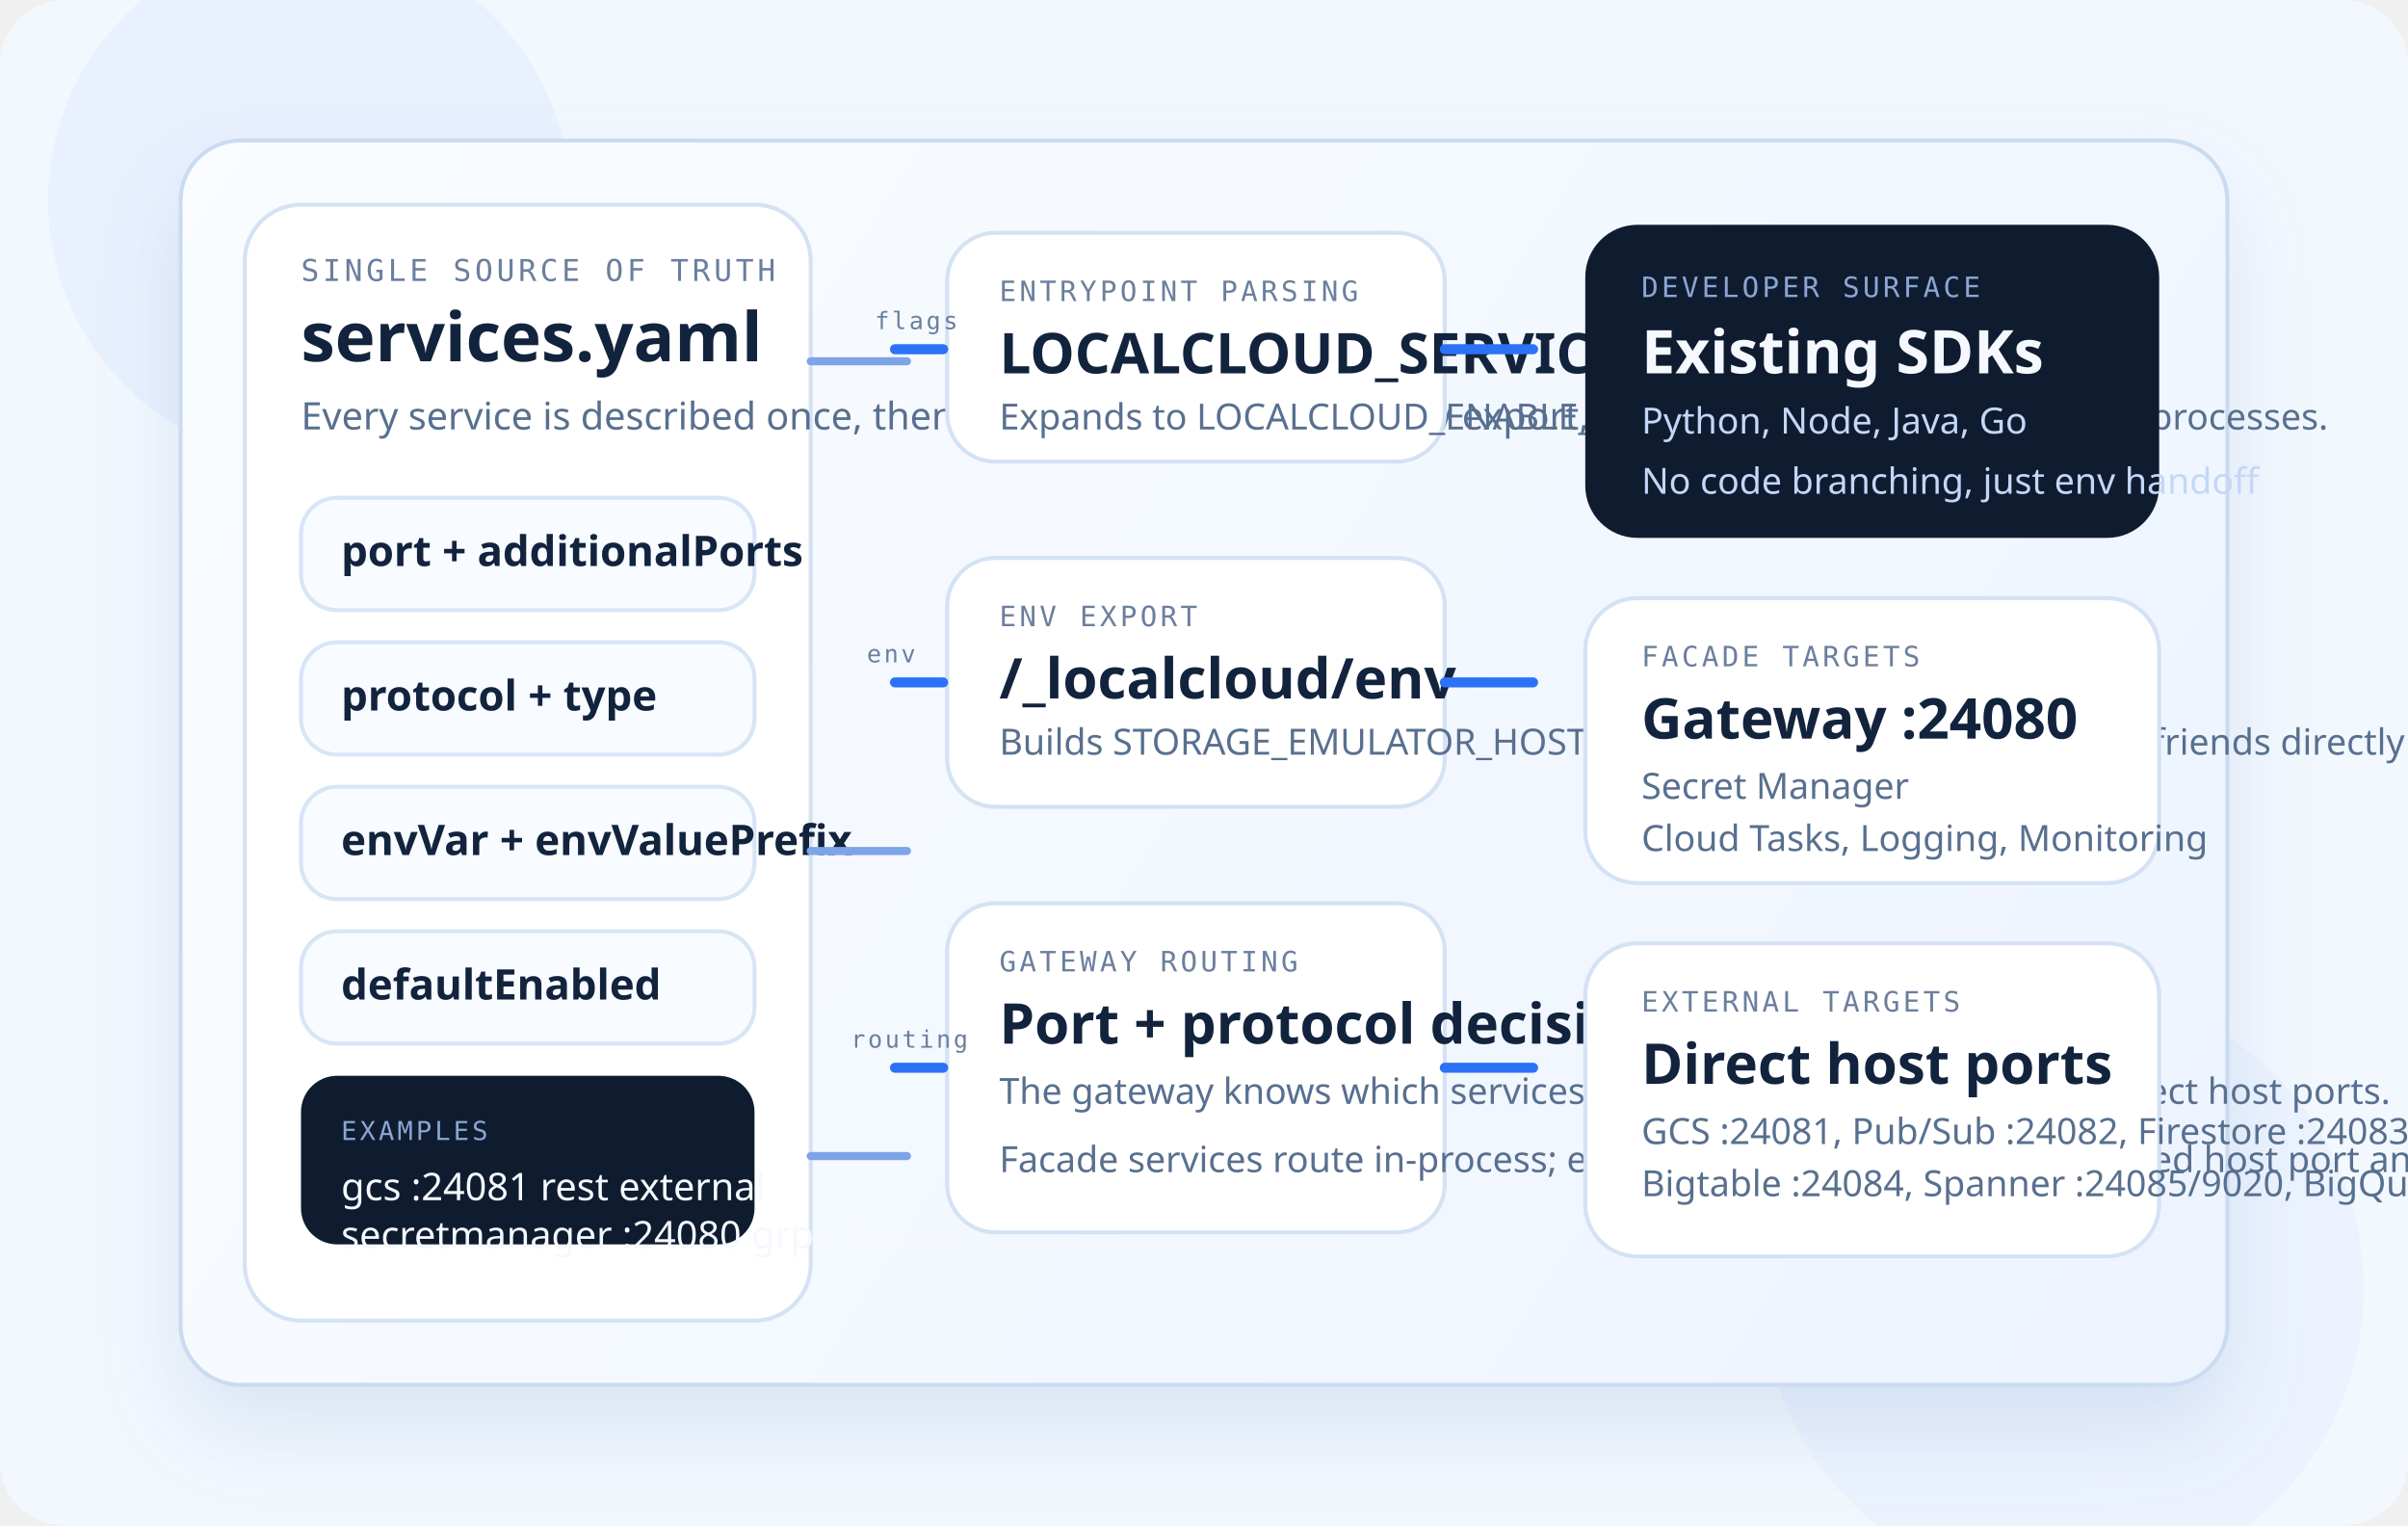
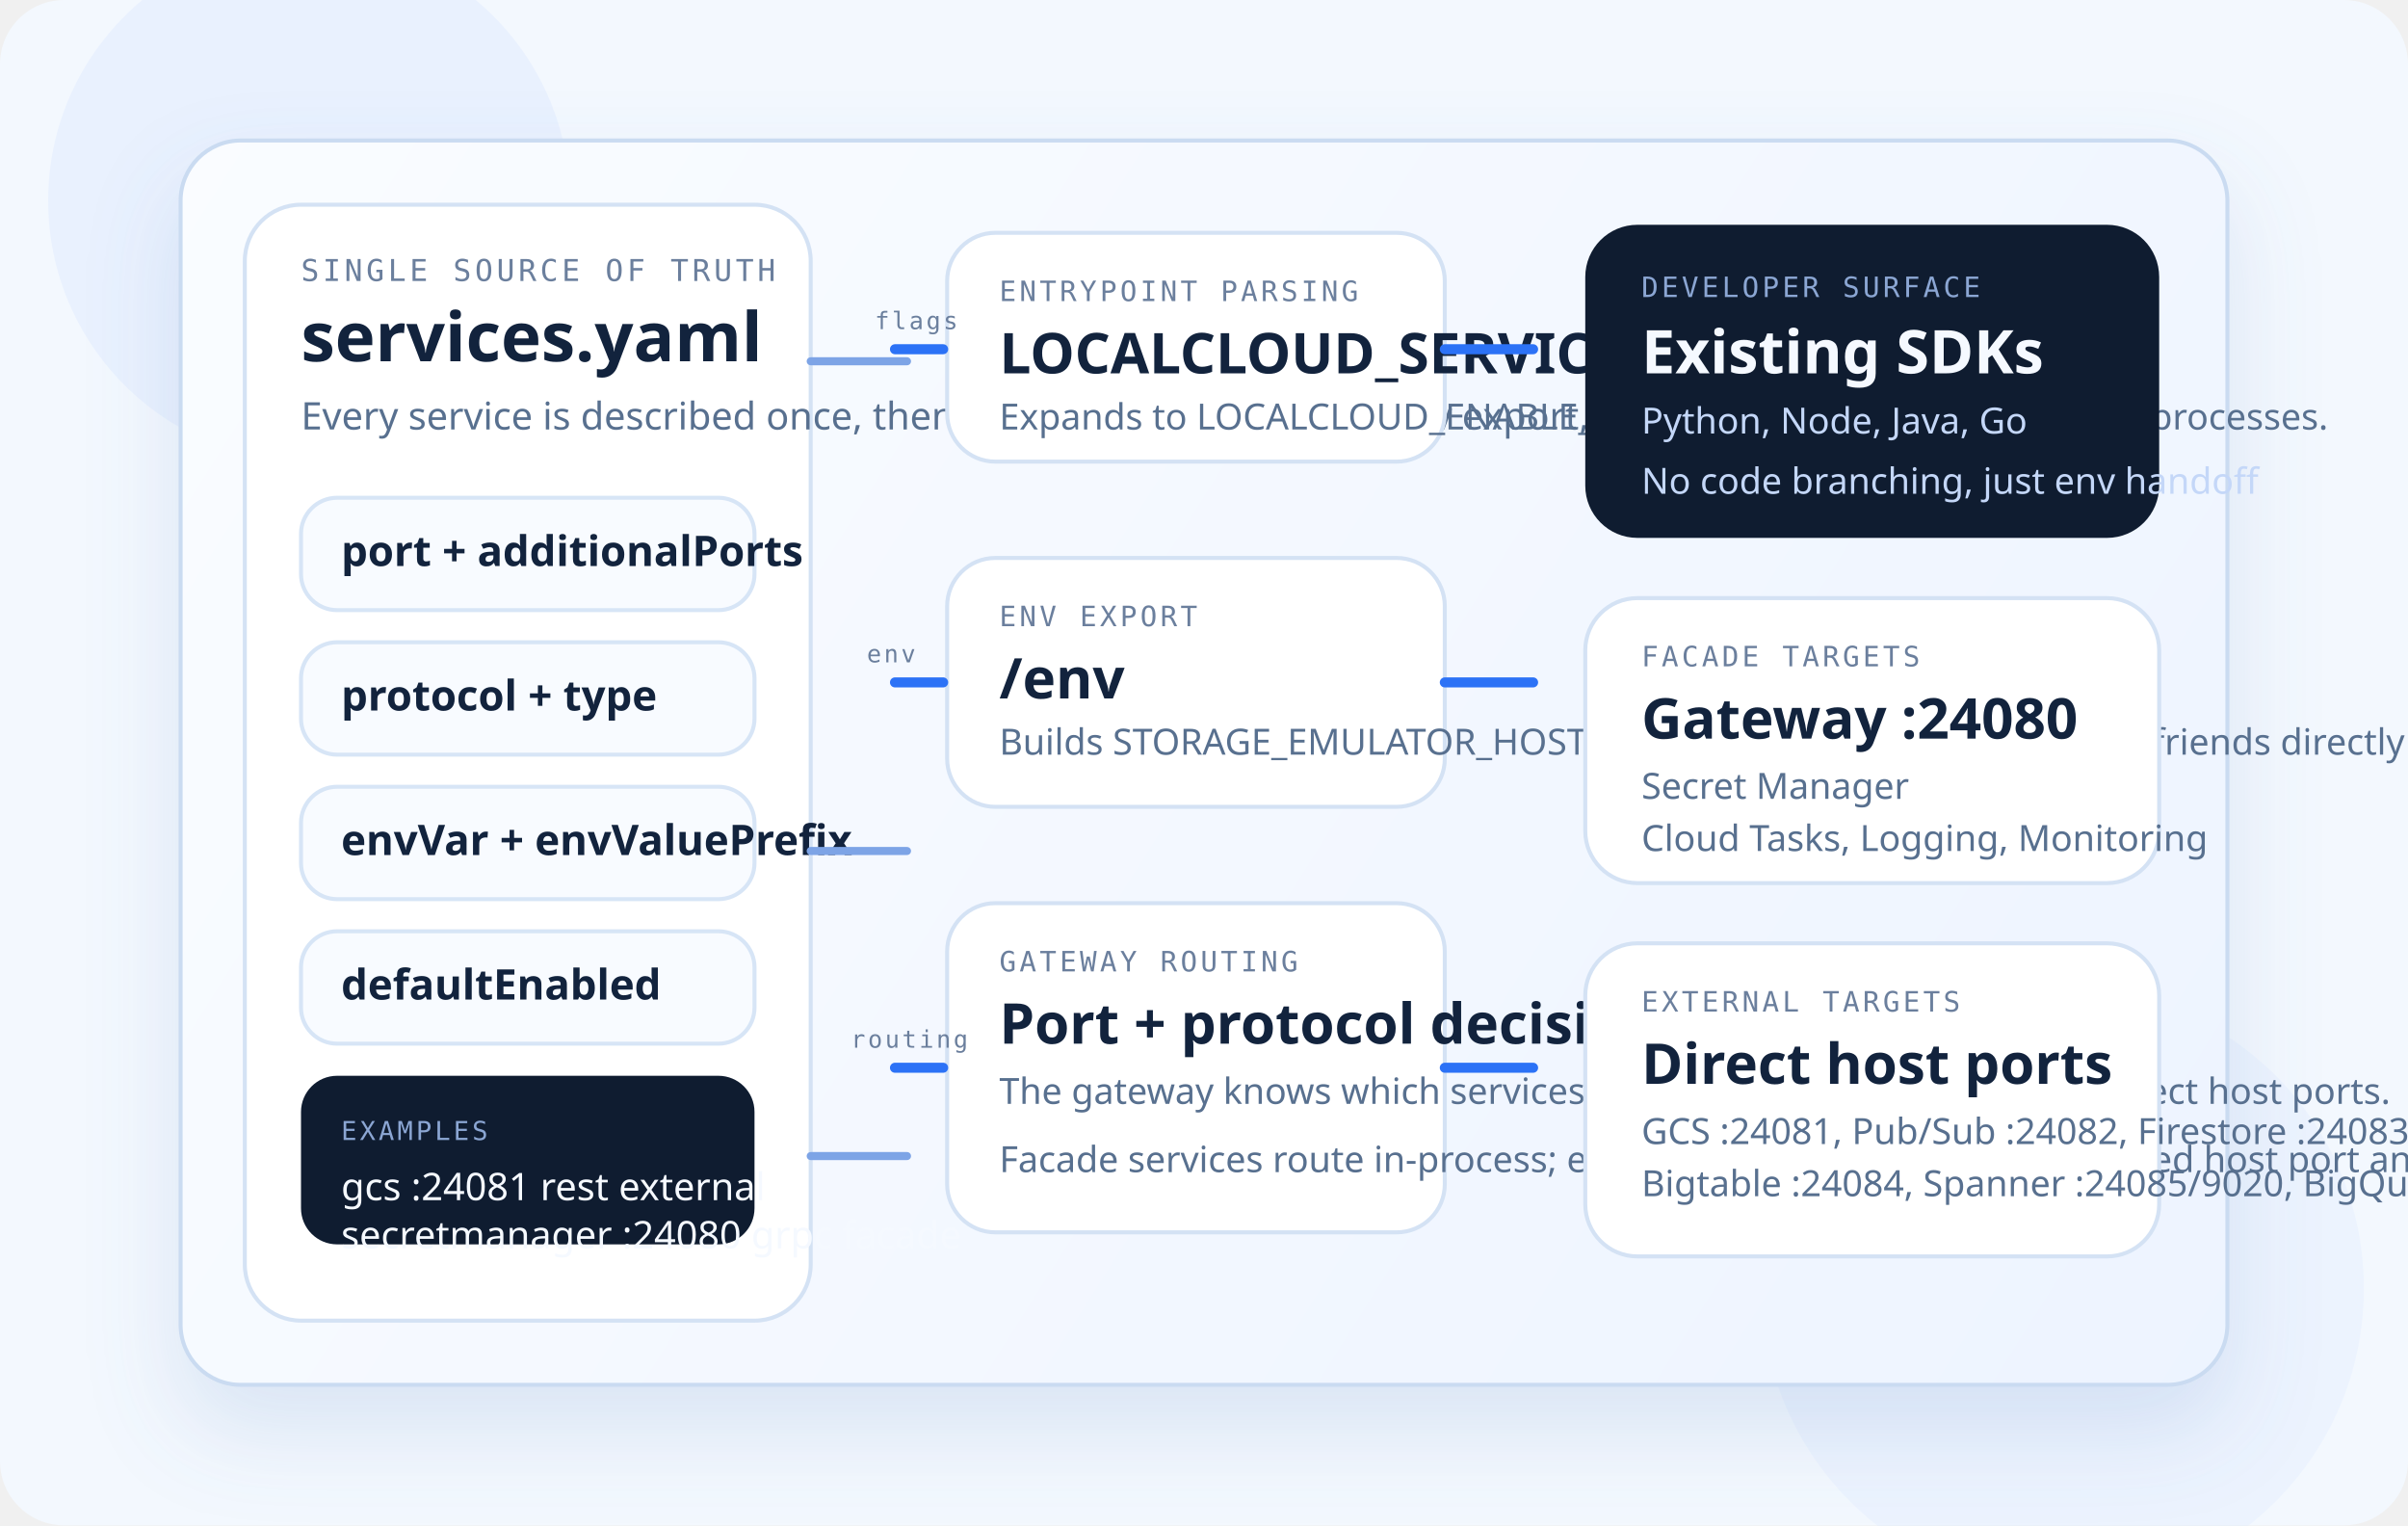
<svg xmlns="http://www.w3.org/2000/svg" width="1200" height="760" viewBox="0 0 1200 760" fill="none" role="img" aria-labelledby="service-routing-title service-routing-desc">
  <defs>
    <linearGradient id="sr-bg" x1="0" y1="0" x2="1200" y2="760" gradientUnits="userSpaceOnUse">
      <stop offset="0" stop-color="#FBFDFF" />
      <stop offset="1" stop-color="#ECF3FF" />
    </linearGradient>
    <linearGradient id="sr-blue" x1="0" y1="0" x2="1" y2="1">
      <stop offset="0" stop-color="#2C72F6" />
      <stop offset="1" stop-color="#7AA7FF" />
    </linearGradient>
    <filter id="sr-shadow" x="-20%" y="-20%" width="140%" height="140%">
      <feDropShadow dx="0" dy="22" stdDeviation="22" flood-color="#6A8FCC" flood-opacity="0.18" />
    </filter>
  </defs>
  <rect width="1200" height="760" rx="32" fill="#F3F8FE" />
  <circle cx="154" cy="100" r="130" fill="#DBE8FF" fill-opacity="0.42" />
  <circle cx="1028" cy="642" r="150" fill="#DBE8FF" fill-opacity="0.32" />
  <g filter="url(#sr-shadow)">
    <rect x="90" y="70" width="1020" height="620" rx="30" fill="url(#sr-bg)" stroke="#CADBF1" stroke-width="2" />
  </g>
  <rect x="122" y="102" width="282" height="556" rx="28" fill="#FFFFFF" stroke="#D4E2F4" stroke-width="2" />
  <text x="150" y="140" fill="#6B7F9D" font-family="IBM Plex Mono, monospace" font-size="15" letter-spacing="1.8">SINGLE SOURCE OF TRUTH</text>
  <text x="150" y="180" fill="#12233D" font-family="IBM Plex Sans, sans-serif" font-size="34" font-weight="600">services.yaml</text>
  <text x="150" y="214" fill="#58708F" font-family="IBM Plex Sans, sans-serif" font-size="19">Every service is described once, then reused by the gateway, env export, and docs.</text>
  <rect x="150" y="248" width="226" height="56" rx="18" fill="#F8FBFF" stroke="#D7E5F6" stroke-width="2" />
  <text x="170" y="282" fill="#12233D" font-family="IBM Plex Sans, sans-serif" font-size="21" font-weight="600">port + additionalPorts</text>
  <rect x="150" y="320" width="226" height="56" rx="18" fill="#F8FBFF" stroke="#D7E5F6" stroke-width="2" />
  <text x="170" y="354" fill="#12233D" font-family="IBM Plex Sans, sans-serif" font-size="21" font-weight="600">protocol + type</text>
  <rect x="150" y="392" width="226" height="56" rx="18" fill="#F8FBFF" stroke="#D7E5F6" stroke-width="2" />
  <text x="170" y="426" fill="#12233D" font-family="IBM Plex Sans, sans-serif" font-size="21" font-weight="600">envVar + envValuePrefix</text>
  <rect x="150" y="464" width="226" height="56" rx="18" fill="#F8FBFF" stroke="#D7E5F6" stroke-width="2" />
  <text x="170" y="498" fill="#12233D" font-family="IBM Plex Sans, sans-serif" font-size="21" font-weight="600">defaultEnabled</text>
  <rect x="150" y="536" width="226" height="84" rx="18" fill="#0F1C30" />
  <text x="170" y="568" fill="#8BA6D3" font-family="IBM Plex Mono, monospace" font-size="13" letter-spacing="1.5">EXAMPLES</text>
  <text x="170" y="598" fill="#F5F9FF" font-family="IBM Plex Sans, sans-serif" font-size="19">gcs :24081 rest external</text>
  <text x="170" y="622" fill="#F5F9FF" font-family="IBM Plex Sans, sans-serif" font-size="19">secretmanager :24080 grpc facade</text>
  <rect x="472" y="116" width="248" height="114" rx="24" fill="#FFFFFF" stroke="#D4E2F4" stroke-width="2" />
  <text x="498" y="150" fill="#6B7F9D" font-family="IBM Plex Mono, monospace" font-size="14" letter-spacing="1.6">ENTRYPOINT PARSING</text>
  <text x="498" y="186" fill="#12233D" font-family="IBM Plex Sans, sans-serif" font-size="28" font-weight="600">LOCALCLOUD_SERVICES</text>
  <text x="498" y="214" fill="#58708F" font-family="IBM Plex Sans, sans-serif" font-size="18">Expands to LOCALCLOUD_ENABLE_* flags before supervisord starts processes.</text>
  <rect x="472" y="278" width="248" height="124" rx="24" fill="#FFFFFF" stroke="#D4E2F4" stroke-width="2" />
  <text x="498" y="312" fill="#6B7F9D" font-family="IBM Plex Mono, monospace" font-size="14" letter-spacing="1.6">ENV EXPORT</text>
-   <text x="498" y="348" fill="#12233D" font-family="IBM Plex Sans, sans-serif" font-size="28" font-weight="600">/_localcloud/env</text>
+   <text x="498" y="348" fill="#12233D" font-family="IBM Plex Sans, sans-serif" font-size="28" font-weight="600">/env</text>
  <text x="498" y="376" fill="#58708F" font-family="IBM Plex Sans, sans-serif" font-size="18">Builds STORAGE_EMULATOR_HOST, PUBSUB_EMULATOR_HOST, and friends directly from the registry.</text>
  <rect x="472" y="450" width="248" height="164" rx="24" fill="#FFFFFF" stroke="#D4E2F4" stroke-width="2" />
  <text x="498" y="484" fill="#6B7F9D" font-family="IBM Plex Mono, monospace" font-size="14" letter-spacing="1.6">GATEWAY ROUTING</text>
  <text x="498" y="520" fill="#12233D" font-family="IBM Plex Sans, sans-serif" font-size="28" font-weight="600">Port + protocol decisions</text>
  <text x="498" y="550" fill="#58708F" font-family="IBM Plex Sans, sans-serif" font-size="18">The gateway knows which services stay on :24080 and which use direct host ports.</text>
  <text x="498" y="584" fill="#58708F" font-family="IBM Plex Sans, sans-serif" font-size="18">Facade services route in-process; external emulators route by declared host port and health check.</text>
  <rect x="790" y="112" width="286" height="156" rx="26" fill="#0F1C30" />
  <text x="818" y="148" fill="#8BA6D3" font-family="IBM Plex Mono, monospace" font-size="14" letter-spacing="1.6">DEVELOPER SURFACE</text>
  <text x="818" y="186" fill="#F5F9FF" font-family="IBM Plex Sans, sans-serif" font-size="30" font-weight="600">Existing SDKs</text>
  <text x="818" y="216" fill="#C4D7F8" font-family="IBM Plex Sans, sans-serif" font-size="18">Python, Node, Java, Go</text>
  <text x="818" y="246" fill="#C4D7F8" font-family="IBM Plex Sans, sans-serif" font-size="18">No code branching, just env handoff</text>
  <rect x="790" y="298" width="286" height="142" rx="26" fill="#FFFFFF" stroke="#D4E2F4" stroke-width="2" />
  <text x="818" y="332" fill="#6B7F9D" font-family="IBM Plex Mono, monospace" font-size="14" letter-spacing="1.6">FACADE TARGETS</text>
  <text x="818" y="368" fill="#12233D" font-family="IBM Plex Sans, sans-serif" font-size="28" font-weight="600">Gateway :24080</text>
  <text x="818" y="398" fill="#58708F" font-family="IBM Plex Sans, sans-serif" font-size="18">Secret Manager</text>
  <text x="818" y="424" fill="#58708F" font-family="IBM Plex Sans, sans-serif" font-size="18">Cloud Tasks, Logging, Monitoring</text>
  <rect x="790" y="470" width="286" height="156" rx="26" fill="#FFFFFF" stroke="#D4E2F4" stroke-width="2" />
  <text x="818" y="504" fill="#6B7F9D" font-family="IBM Plex Mono, monospace" font-size="14" letter-spacing="1.6">EXTERNAL TARGETS</text>
  <text x="818" y="540" fill="#12233D" font-family="IBM Plex Sans, sans-serif" font-size="28" font-weight="600">Direct host ports</text>
  <text x="818" y="570" fill="#58708F" font-family="IBM Plex Sans, sans-serif" font-size="18">GCS :24081, Pub/Sub :24082, Firestore :24083</text>
  <text x="818" y="596" fill="#58708F" font-family="IBM Plex Sans, sans-serif" font-size="18">Bigtable :24084, Spanner :24085/9020, BigQuery :24087/9060</text>
  <path d="M404 180H452" stroke="#7DA4E6" stroke-width="4" stroke-linecap="round" />
  <path d="M404 424H452" stroke="#7DA4E6" stroke-width="4" stroke-linecap="round" />
  <path d="M404 576H452" stroke="#7DA4E6" stroke-width="4" stroke-linecap="round" />
  <path d="M720 174H764" stroke="#2C72F6" stroke-width="5" stroke-linecap="round" />
  <path d="M720 340H764" stroke="#2C72F6" stroke-width="5" stroke-linecap="round" />
  <path d="M720 532H764" stroke="#2C72F6" stroke-width="5" stroke-linecap="round" />
  <path d="M446 174L470 174" stroke="#2C72F6" stroke-width="5" stroke-linecap="round" />
  <path d="M446 340L470 340" stroke="#2C72F6" stroke-width="5" stroke-linecap="round" />
  <path d="M446 532L470 532" stroke="#2C72F6" stroke-width="5" stroke-linecap="round" />
  <text x="436" y="164" fill="#6B7F9D" font-family="IBM Plex Mono, monospace" font-size="12" letter-spacing="1.3">flags</text>
  <text x="432" y="330" fill="#6B7F9D" font-family="IBM Plex Mono, monospace" font-size="12" letter-spacing="1.3">env</text>
  <text x="424" y="522" fill="#6B7F9D" font-family="IBM Plex Mono, monospace" font-size="12" letter-spacing="1.3">routing</text>
</svg>
